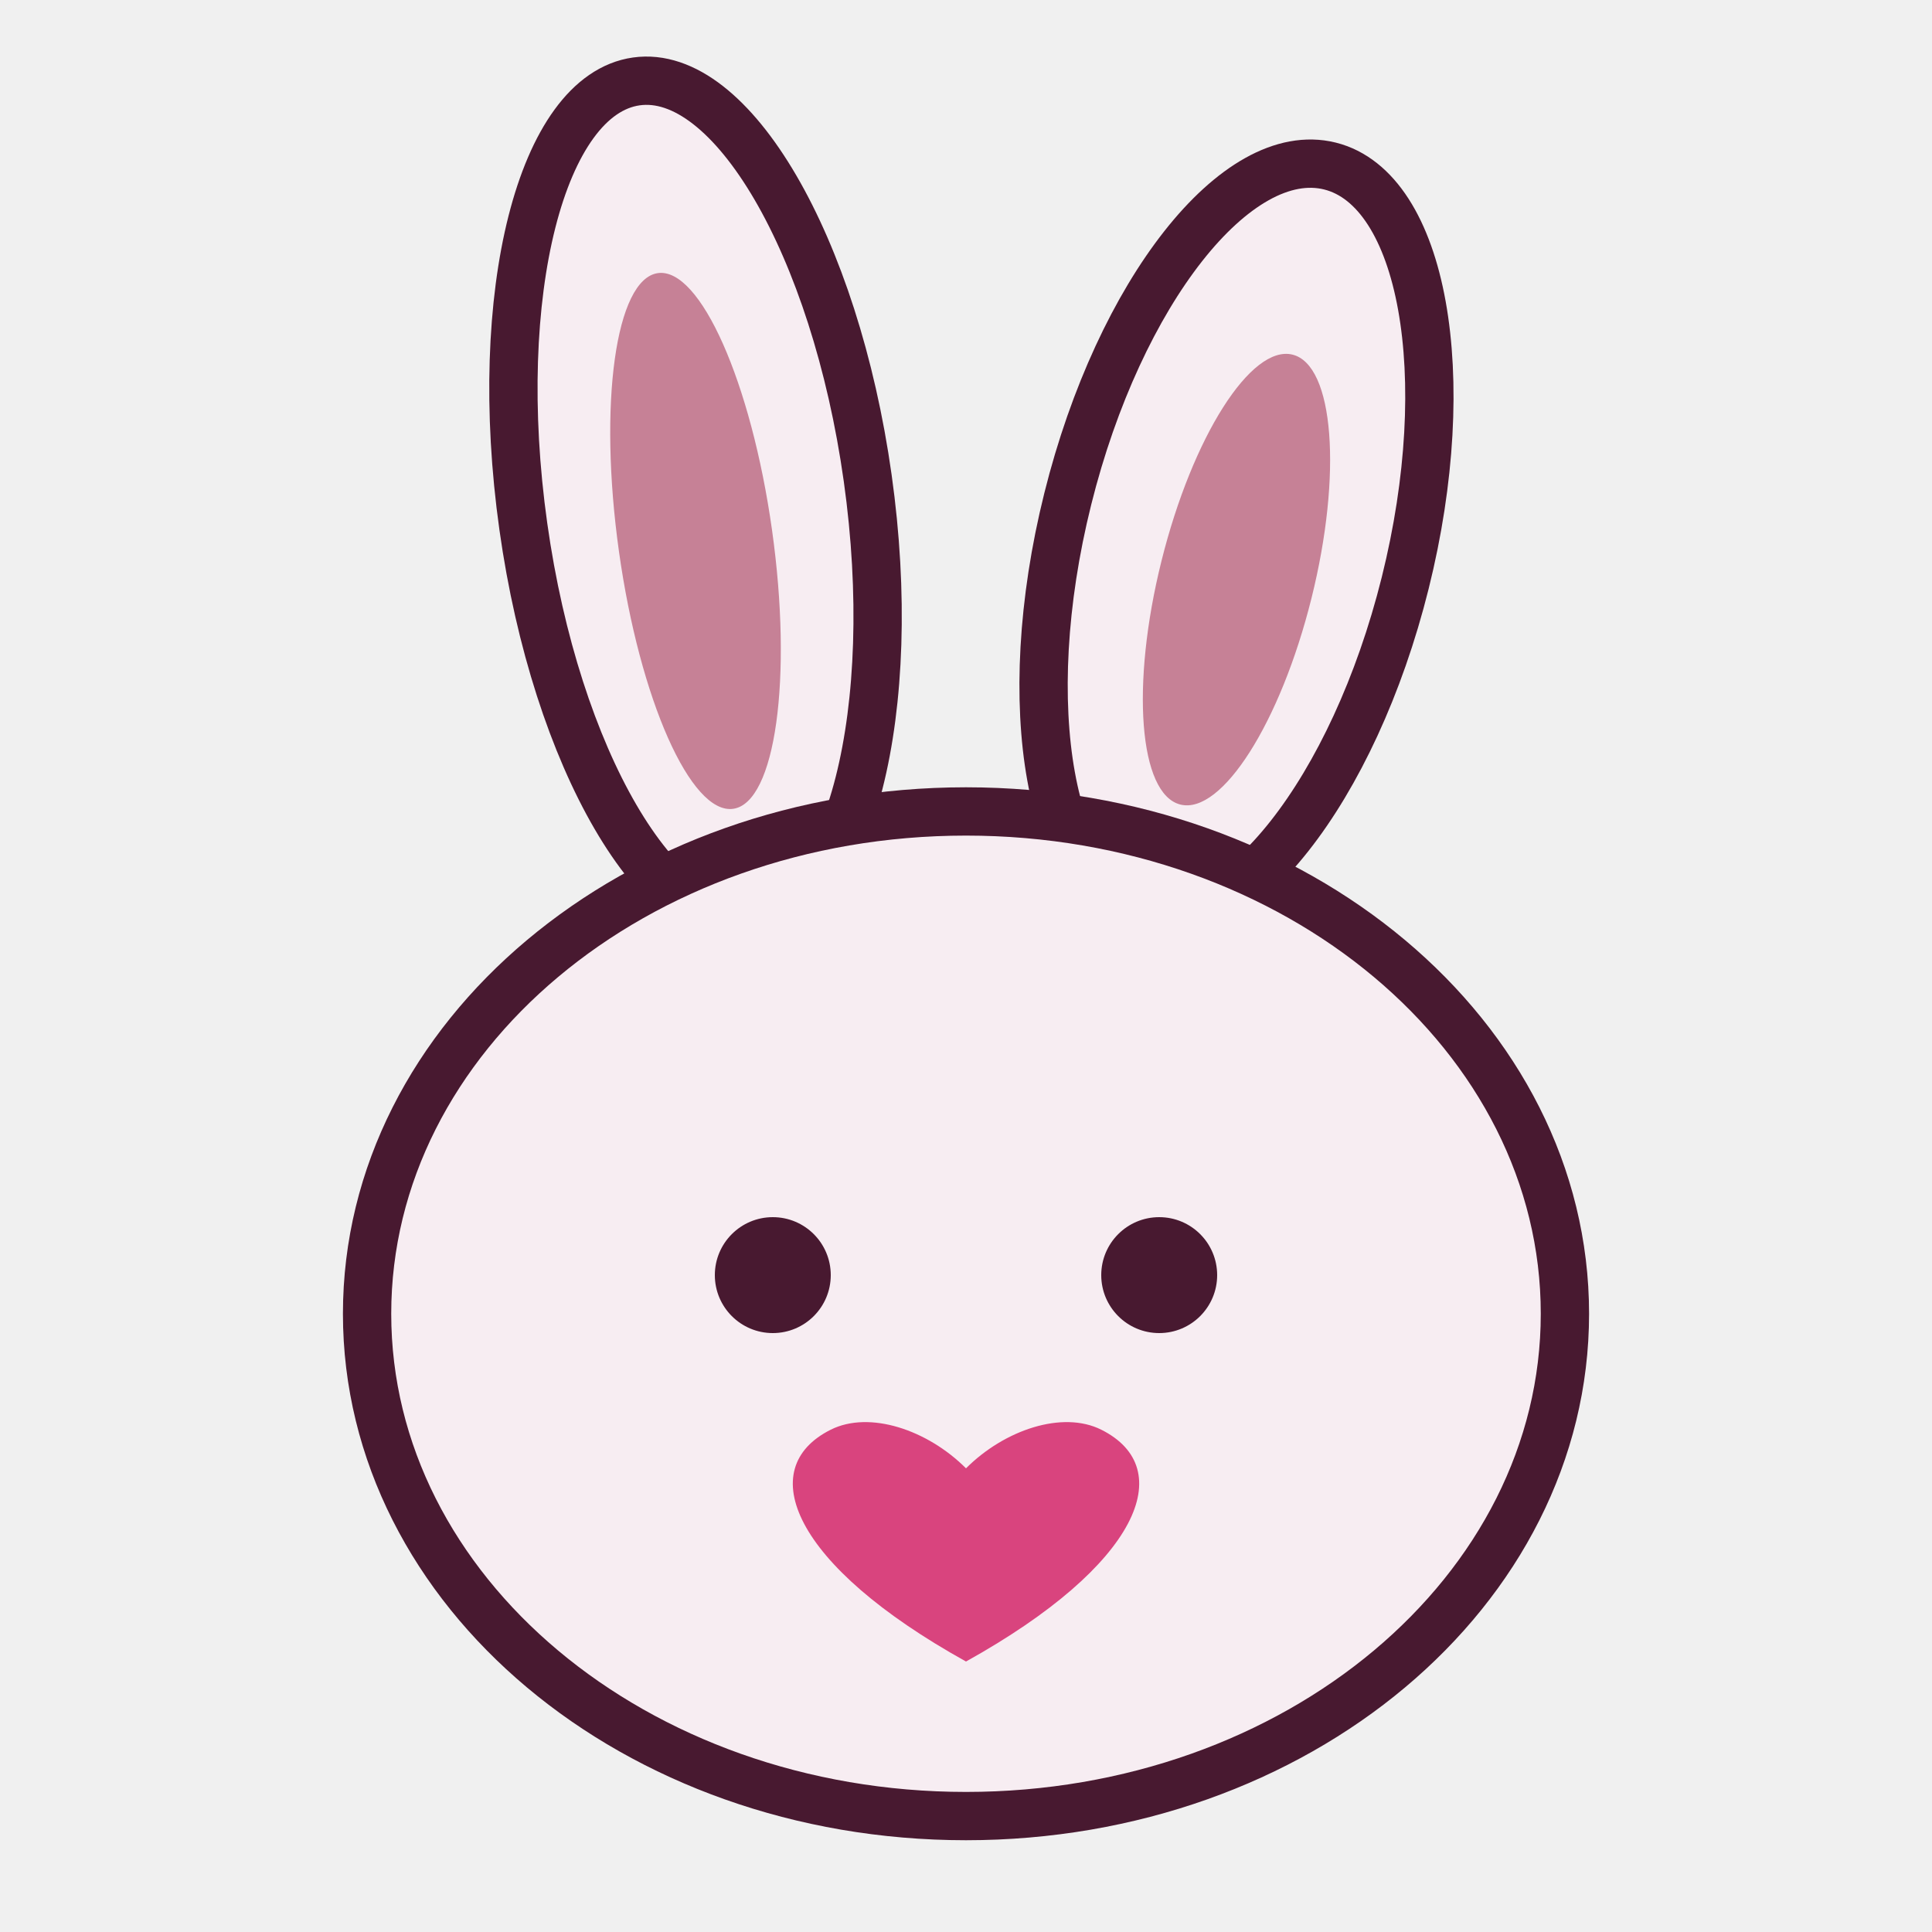
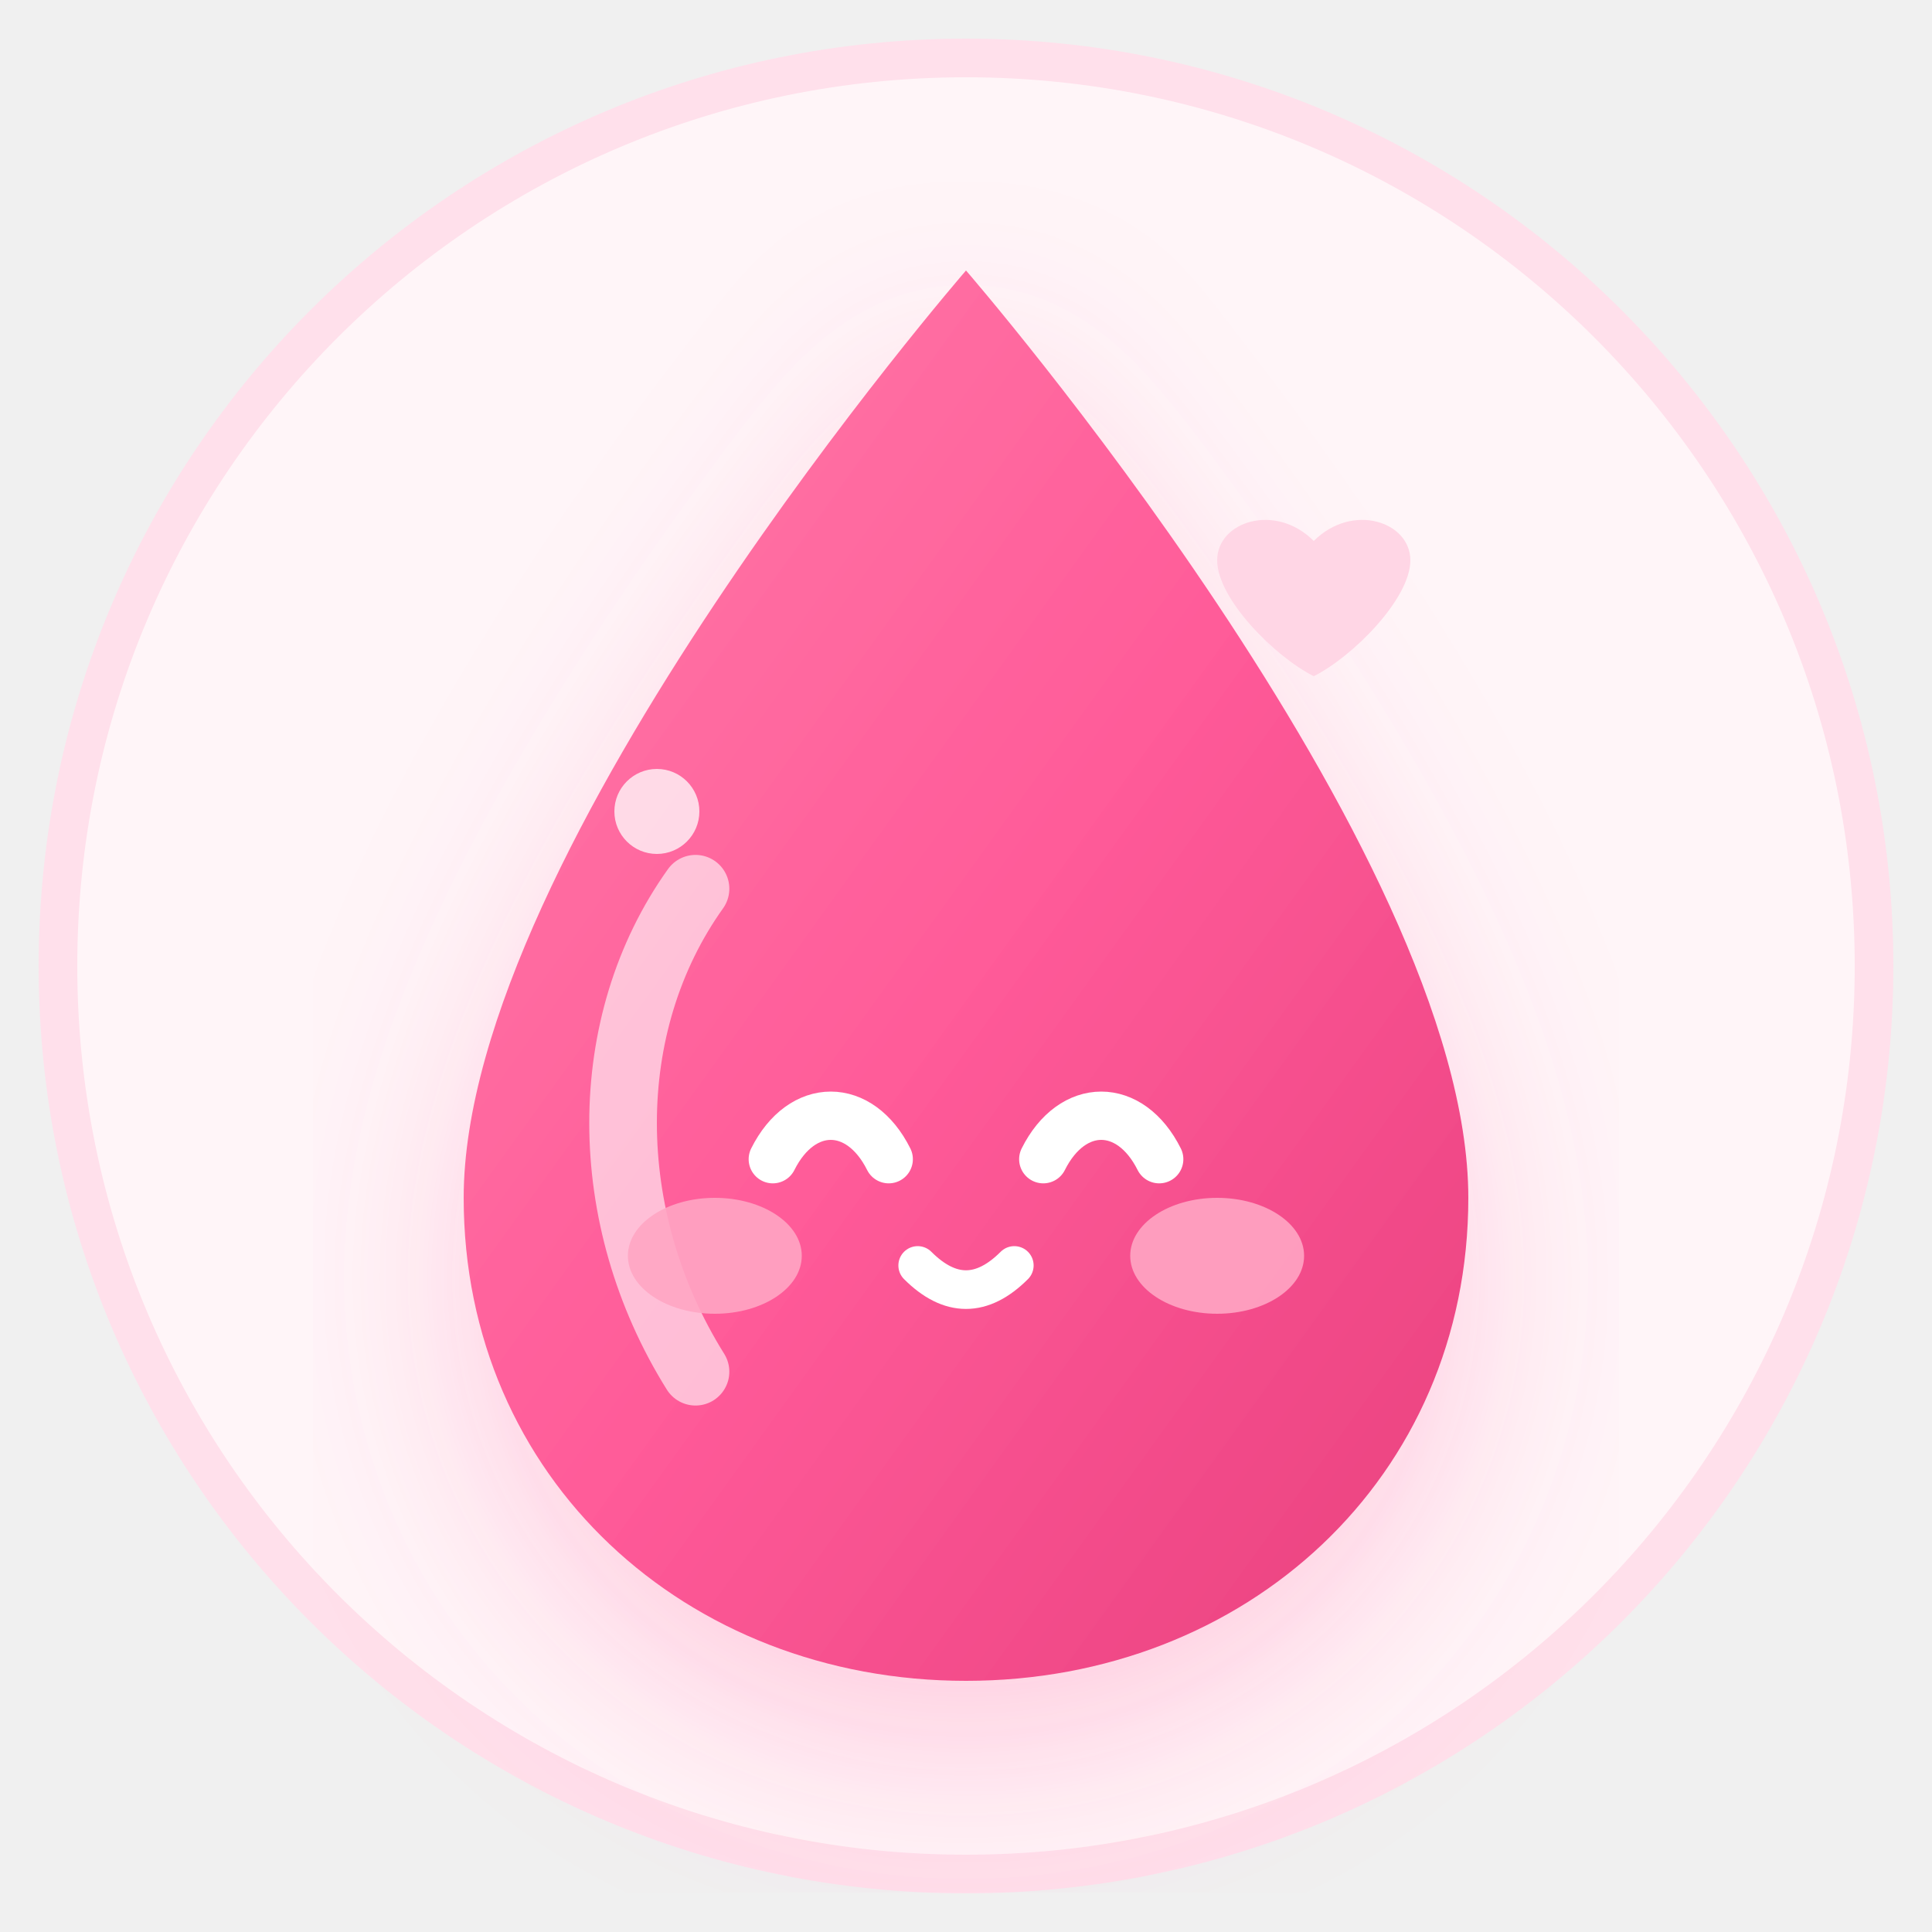
<svg xmlns="http://www.w3.org/2000/svg" viewBox="0 0 100 100" width="64" height="64">
-   <g stroke="#481930" stroke-width="2.5" stroke-linejoin="round">
-     <ellipse cx="36" cy="26" rx="9" ry="22" fill="#F7EDF2" transform="rotate(-8 36 26)" />
-     <ellipse cx="64" cy="28" rx="9" ry="20" fill="#F7EDF2" transform="rotate(14 64 28)" />
-     <ellipse cx="50" cy="68" rx="31" ry="26" fill="#F7EDF2" />
-   </g>
-   <ellipse cx="36" cy="28" rx="4" ry="14" fill="#C68196" transform="rotate(-8 36 28)" />
-   <ellipse cx="64" cy="30" rx="4" ry="12" fill="#C68196" transform="rotate(14 64 30)" />
-   <circle cx="40" cy="66" r="3" fill="#481930" />
-   <circle cx="60" cy="66" r="3" fill="#481930" />
-   <path d="M50 86c-9-5-11-10-7-12 2-1 5 0 7 2 2-2 5-3 7-2 4 2 2 7-7 12z" fill="#D9447E" />
+   <defs>
+     <linearGradient id="cscDropletGrad" x1="0%" y1="0%" x2="100%" y2="100%">
+       <stop offset="0%" stop-color="#FF7EA9" />
+       <stop offset="50%" stop-color="#FF5B99" />
+       <stop offset="100%" stop-color="#E83F7D" />
+     </linearGradient>
+     <radialGradient id="cscBlushGrad" cx="50%" cy="50%" r="50%">
+       <stop offset="0%" stop-color="#FFB3CD" stop-opacity="0.8" />
+       <stop offset="100%" stop-color="#FFB3CD" stop-opacity="0" />
+     </radialGradient>
+     <filter id="cscSoftShadow" x="-15%" y="-15%" width="130%" height="130%">
+       <feDropShadow dx="0" dy="4" stdDeviation="5" flood-color="#FF5B99" flood-opacity="0.25" />
+     </filter>
+   </defs>
+   <circle cx="50" cy="50" r="47" fill="#FFF5F8" stroke="#FFE0EB" stroke-width="2" />
+   <path d="M 50 14 C 50 14 24 44 24 62 C 24 76.5 35.5 87 50 87 C 64.5 87 76 76.5 76 62 C 76 44 50 14 50 14 Z" fill="url(#cscDropletGrad)" filter="url(#cscSoftShadow)" />
+   <path d="M 36 46 C 31 53 31 63 36 71" fill="none" stroke="#FFFFFF" stroke-width="3.5" stroke-linecap="round" opacity="0.6" />
+   <circle cx="34" cy="42" r="2.2" fill="#FFFFFF" opacity="0.75" />
+   <path d="M 40 60 C 41.5 57 44.5 57 46 60" fill="none" stroke="#FFFFFF" stroke-width="2.5" stroke-linecap="round" />
+   <path d="M 54 60 C 55.5 57 58.5 57 60 60" fill="none" stroke="#FFFFFF" stroke-width="2.5" stroke-linecap="round" />
+   <ellipse cx="37" cy="65" rx="4.5" ry="3" fill="#FFA5C3" opacity="0.9" />
+   <ellipse cx="63" cy="65" rx="4.5" ry="3" fill="#FFA5C3" opacity="0.9" />
+   <path d="M 47.5 65.5 Q 50 68 52.5 65.5" fill="none" stroke="#FFFFFF" stroke-width="2" stroke-linecap="round" />
+   <path d="M 68 28 C 66 26 63 27 63 29 C 63 31 66 34 68 35 C 70 34 73 31 73 29 C 73 27 70 26 68 28 Z" fill="#FFD6E5" />
</svg>
